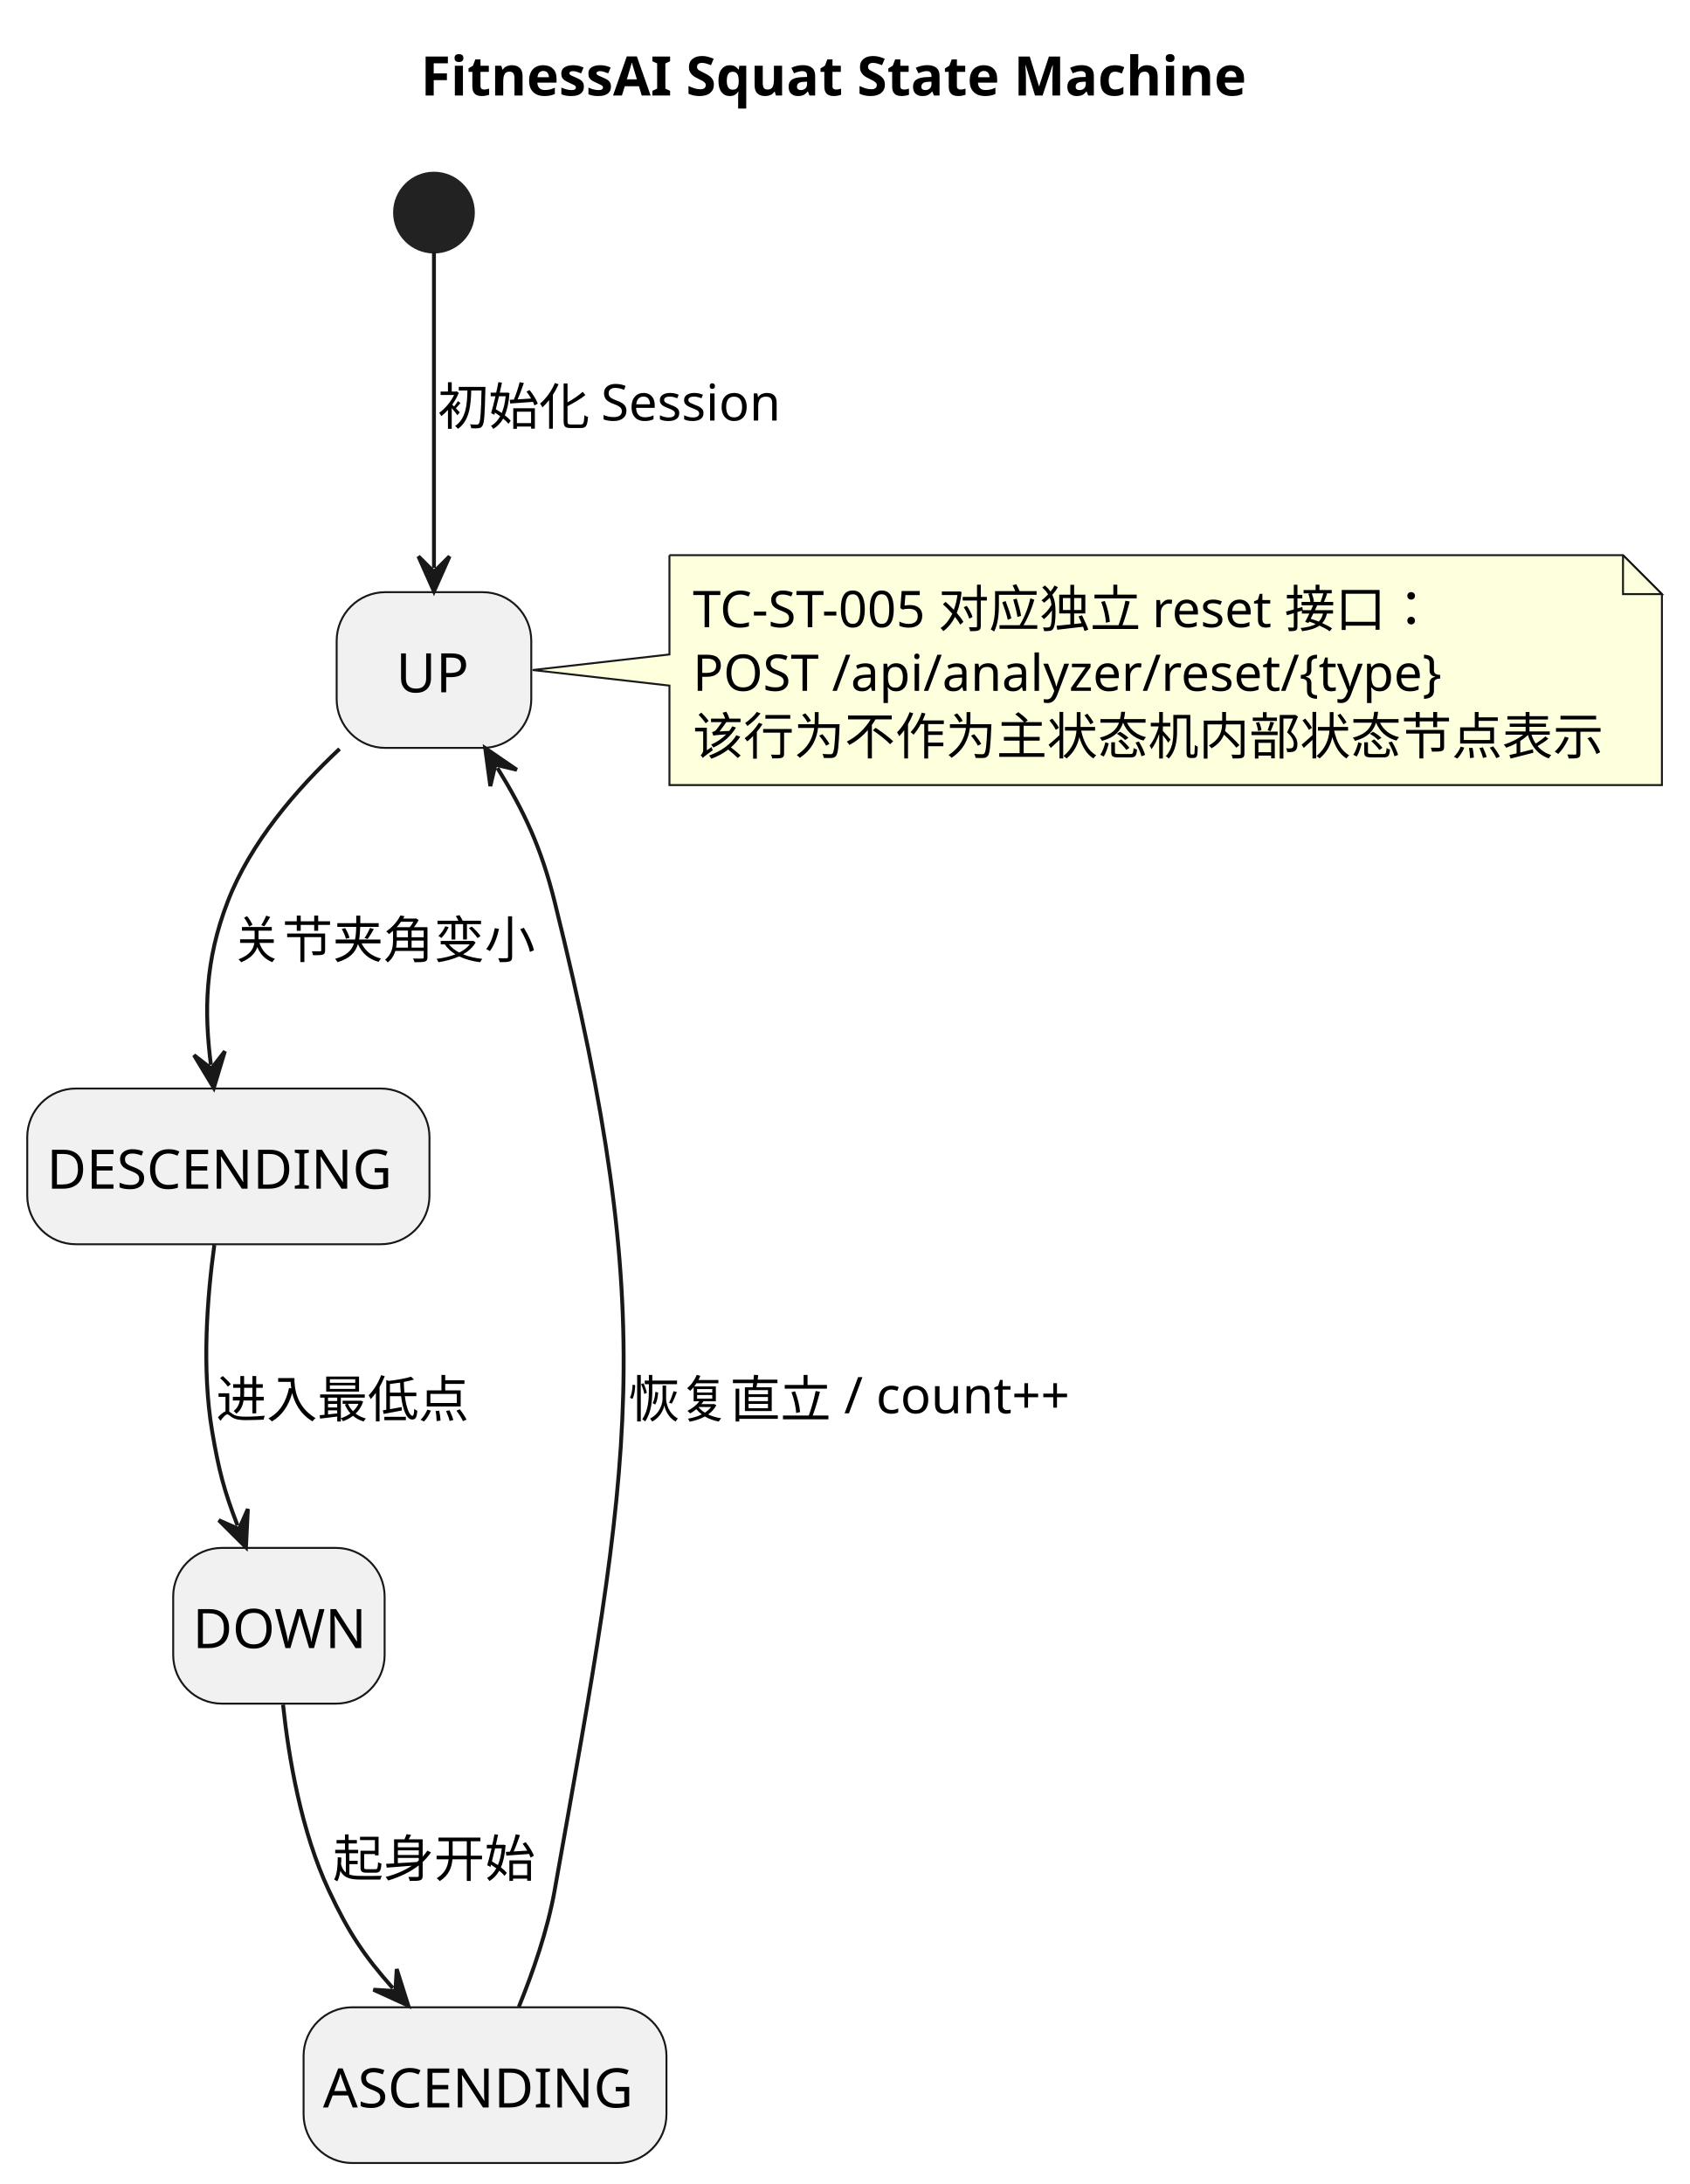
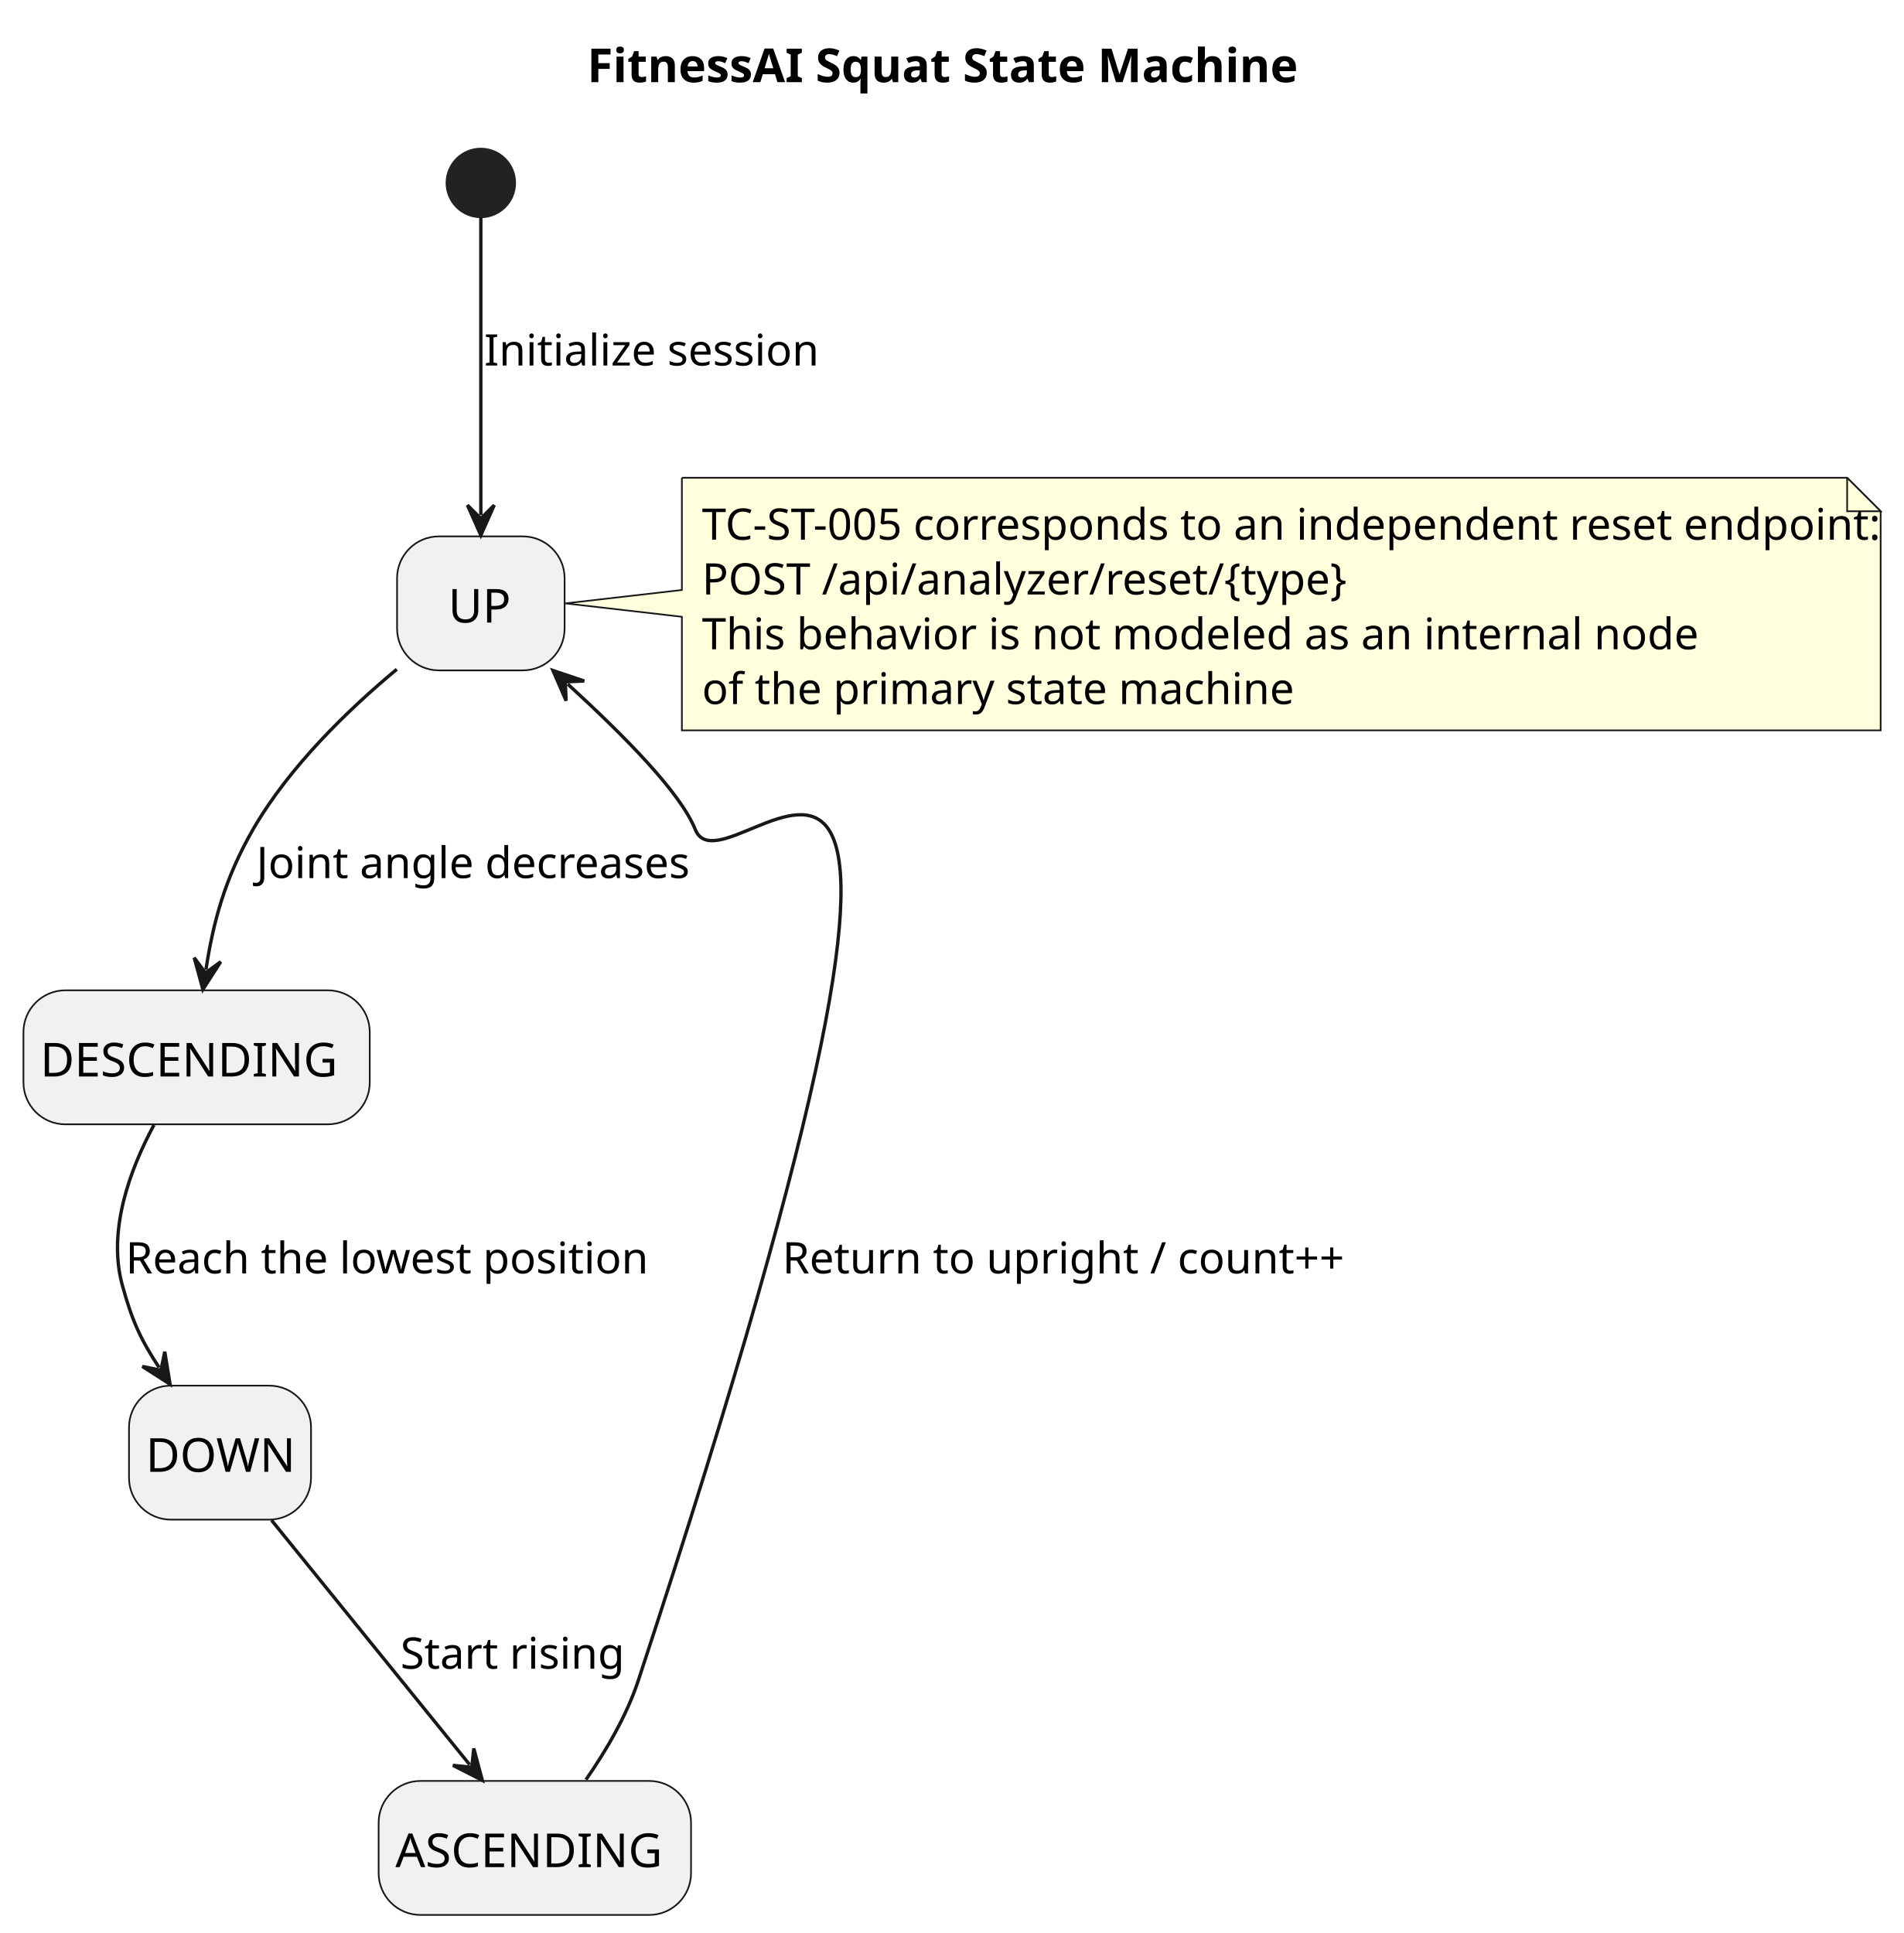
- <svg xmlns="http://www.w3.org/2000/svg" contentStyleType="text/css" data-diagram-type="STATE" height="561px" preserveAspectRatio="none" style="width:434px;height:561px;" version="1.1" viewBox="0 0 434 561" width="434px" zoomAndPan="magnify">
+ <svg xmlns="http://www.w3.org/2000/svg" contentStyleType="text/css" data-diagram-type="STATE" height="577px" preserveAspectRatio="none" style="width:568px;height:577px;" version="1.1" viewBox="0 0 568 577" width="568px" zoomAndPan="magnify">
  <defs />
  <g>
    <g class="title" data-source-line="1">
-       <text fill="#000000" font-family="sans-serif" font-size="14" font-weight="bold" lengthAdjust="spacing" textLength="203.82" x="108.09" y="24.533">FitnessAI Squat State Machine</text>
+       <text fill="#000000" font-family="sans-serif" font-size="14" font-weight="bold" lengthAdjust="spacing" textLength="203.82" x="175.221" y="24.533">FitnessAI Squat State Machine</text>
    </g>
-     <ellipse cx="111.5" cy="54.609" fill="#222222" rx="10" ry="10" style="stroke:#222222;stroke-width:1;" />
-     <rect fill="#F1F1F1" height="40" rx="12.5" ry="12.5" style="stroke:#181818;stroke-width:0.5;" width="50" x="86.5" y="152.109" />
-     <text fill="#000000" font-family="sans-serif" font-size="14" lengthAdjust="spacing" textLength="19.448" x="101.776" y="177.838">UP</text>
-     <rect fill="#F1F1F1" height="40" rx="12.5" ry="12.5" style="stroke:#181818;stroke-width:0.5;" width="103.345" x="7" y="279.609" />
-     <text fill="#000000" font-family="sans-serif" font-size="14" lengthAdjust="spacing" textLength="93.345" x="12" y="305.338">DESCENDING</text>
-     <rect fill="#F1F1F1" height="40" rx="12.5" ry="12.5" style="stroke:#181818;stroke-width:0.5;" width="54.324" x="44.5" y="397.609" />
-     <text fill="#000000" font-family="sans-serif" font-size="14" lengthAdjust="spacing" textLength="44.324" x="49.5" y="423.338">DOWN</text>
-     <rect fill="#F1F1F1" height="40" rx="12.5" ry="12.5" style="stroke:#181818;stroke-width:0.5;" width="93.234" x="78" y="515.609" />
-     <text fill="#000000" font-family="sans-serif" font-size="14" lengthAdjust="spacing" textLength="83.234" x="83" y="541.338">ASCENDING</text>
+     <ellipse cx="143.5" cy="54.609" fill="#222222" rx="10" ry="10" style="stroke:#222222;stroke-width:1;" />
+     <rect fill="#F1F1F1" height="40" rx="12.5" ry="12.5" style="stroke:#181818;stroke-width:0.5;" width="50" x="118.5" y="160.109" />
+     <text fill="#000000" font-family="sans-serif" font-size="14" lengthAdjust="spacing" textLength="19.448" x="133.776" y="185.838">UP</text>
+     <rect fill="#F1F1F1" height="40" rx="12.5" ry="12.5" style="stroke:#181818;stroke-width:0.5;" width="103.345" x="7" y="295.609" />
+     <text fill="#000000" font-family="sans-serif" font-size="14" lengthAdjust="spacing" textLength="93.345" x="12" y="321.338">DESCENDING</text>
+     <rect fill="#F1F1F1" height="40" rx="12.5" ry="12.5" style="stroke:#181818;stroke-width:0.5;" width="54.324" x="38.5" y="413.609" />
+     <text fill="#000000" font-family="sans-serif" font-size="14" lengthAdjust="spacing" textLength="44.324" x="43.5" y="439.338">DOWN</text>
+     <rect fill="#F1F1F1" height="40" rx="12.5" ry="12.5" style="stroke:#181818;stroke-width:0.5;" width="93.234" x="113" y="531.609" />
+     <text fill="#000000" font-family="sans-serif" font-size="14" lengthAdjust="spacing" textLength="83.234" x="118" y="557.338">ASCENDING</text>
    <g class="entity" data-entity="GMN2" data-source-line="14" data-uid="ent0003" id="entity_GMN2">
-       <path d="M172,142.609 L172,168.109 L136.84,172.109 L172,176.109 L172,201.664 A0,0 0 0 0 172,201.664 L427,201.664 A0,0 0 0 0 427,201.664 L427,152.609 L417,142.609 L172,142.609 A0,0 0 0 0 172,142.609" fill="#FEFFDD" style="stroke:#181818;stroke-width:0.5;" />
-       <path d="M417,142.609 L417,152.609 L427,152.609 L417,142.609" fill="#FEFFDD" style="stroke:#181818;stroke-width:0.5;" />
-       <text fill="#000000" font-family="sans-serif" font-size="13" lengthAdjust="spacing" textLength="195.025" x="178" y="161.105">TC-ST-005 对应独立 reset 接口：</text>
-       <text fill="#000000" font-family="sans-serif" font-size="13" lengthAdjust="spacing" textLength="182.095" x="178" y="177.456">POST /api/analyzer/reset/{type}</text>
-       <text fill="#000000" font-family="sans-serif" font-size="13" lengthAdjust="spacing" textLength="234" x="178" y="193.808">该行为不作为主状态机内部状态节点表示</text>
+       <path d="M203.5,142.609 L203.5,176.109 L168.71,180.109 L203.5,184.109 L203.5,218.016 A0,0 0 0 0 203.5,218.016 L561.262,218.016 A0,0 0 0 0 561.262,218.016 L561.262,152.609 L551.262,142.609 L203.5,142.609 A0,0 0 0 0 203.5,142.609" fill="#FEFFDD" style="stroke:#181818;stroke-width:0.5;" />
+       <path d="M551.262,142.609 L551.262,152.609 L561.262,152.609 L551.262,142.609" fill="#FEFFDD" style="stroke:#181818;stroke-width:0.5;" />
+       <text fill="#000000" font-family="sans-serif" font-size="13" lengthAdjust="spacing" textLength="336.762" x="209.5" y="161.105">TC-ST-005 corresponds to an independent reset endpoint:</text>
+       <text fill="#000000" font-family="sans-serif" font-size="13" lengthAdjust="spacing" textLength="182.095" x="209.5" y="177.456">POST /api/analyzer/reset/{type}</text>
+       <text fill="#000000" font-family="sans-serif" font-size="13" lengthAdjust="spacing" textLength="280.395" x="209.5" y="193.808">This behavior is not modeled as an internal node</text>
+       <text fill="#000000" font-family="sans-serif" font-size="13" lengthAdjust="spacing" textLength="164.017" x="209.5" y="210.159">of the primary state machine</text>
    </g>
    <g class="link" data-entity-1=".start." data-entity-2="UP" data-source-line="7" data-uid="lnk4" id="link_.start._UP">
-       <path d="M111.5,64.669 C111.5,83.389 111.5,120.679 111.5,145.909" fill="none" id="*start*-to-UP" style="stroke:#181818;stroke-width:1;" />
-       <polygon fill="#181818" points="111.5,151.909,115.5,142.909,111.5,146.909,107.5,142.909,111.5,151.909" style="stroke:#181818;stroke-width:1;" />
-       <text fill="#000000" font-family="sans-serif" font-size="13" lengthAdjust="spacing" textLength="88.861" x="112.5" y="109.105">初始化 Session</text>
+       <path d="M143.5,64.889 C143.5,84.979 143.5,126.819 143.5,153.779" fill="none" id="*start*-to-UP" style="stroke:#181818;stroke-width:1;" />
+       <polygon fill="#181818" points="143.5,159.779,147.5,150.779,143.5,154.779,139.5,150.779,143.5,159.779" style="stroke:#181818;stroke-width:1;" />
+       <text fill="#000000" font-family="sans-serif" font-size="13" lengthAdjust="spacing" textLength="94.656" x="144.5" y="109.105">Initialize session</text>
    </g>
    <g class="link" data-entity-1="UP" data-entity-2="DESCENDING" data-source-line="8" data-uid="lnk6" id="link_UP_DESCENDING">
-       <path d="M87.25,192.369 C76.23,202.679 64.37,216.389 58.5,231.609 C52.6,246.909 52.453,259.726 54.183,273.506" fill="none" id="UP-to-DESCENDING" style="stroke:#181818;stroke-width:1;" />
-       <polygon fill="#181818" points="54.93,279.459,57.778,270.031,54.307,274.498,49.84,271.028,54.93,279.459" style="stroke:#181818;stroke-width:1;" />
-       <text fill="#000000" font-family="sans-serif" font-size="13" lengthAdjust="spacing" textLength="78" x="59.5" y="246.105">关节夹角变小</text>
+       <path d="M118.42,199.779 C103.85,211.889 86.3,228.869 75.5,247.609 C67,262.379 63.611,275.449 61.461,289.439" fill="none" id="UP-to-DESCENDING" style="stroke:#181818;stroke-width:1;" />
+       <polygon fill="#181818" points="60.55,295.369,65.871,287.081,61.309,290.427,57.964,285.866,60.55,295.369" style="stroke:#181818;stroke-width:1;" />
+       <text fill="#000000" font-family="sans-serif" font-size="13" lengthAdjust="spacing" textLength="126.471" x="76.5" y="262.104">Joint angle decreases</text>
    </g>
    <g class="link" data-entity-1="DESCENDING" data-entity-2="DOWN" data-source-line="9" data-uid="lnk8" id="link_DESCENDING_DOWN">
-       <path d="M55.07,319.789 C53.22,333.259 51.81,351.639 54.5,367.609 C56.21,377.729 57.6,382.962 61.03,391.852" fill="none" id="DESCENDING-to-DOWN" style="stroke:#181818;stroke-width:1;" />
-       <polygon fill="#181818" points="63.19,397.449,63.682,387.613,61.39,392.784,56.218,390.493,63.19,397.449" style="stroke:#181818;stroke-width:1;" />
-       <text fill="#000000" font-family="sans-serif" font-size="13" lengthAdjust="spacing" textLength="65" x="55.5" y="364.104">进入最低点</text>
+       <path d="M45.94,335.809 C38.78,349.119 32.04,367.309 36.5,383.609 C39.37,394.099 41.841,399.601 47.471,408.191" fill="none" id="DESCENDING-to-DOWN" style="stroke:#181818;stroke-width:1;" />
+       <polygon fill="#181818" points="50.76,413.209,49.172,403.489,48.019,409.027,42.481,407.875,50.76,413.209" style="stroke:#181818;stroke-width:1;" />
+       <text fill="#000000" font-family="sans-serif" font-size="13" lengthAdjust="spacing" textLength="148.142" x="37.5" y="380.104">Reach the lowest position</text>
    </g>
    <g class="link" data-entity-1="DOWN" data-entity-2="ASCENDING" data-source-line="10" data-uid="lnk10" id="link_DOWN_ASCENDING">
-       <path d="M72.72,437.869 C74.19,451.689 77.41,470.479 84.5,485.609 C89.53,496.349 93.464,502.256 100.924,510.686" fill="none" id="DOWN-to-ASCENDING" style="stroke:#181818;stroke-width:1;" />
-       <polygon fill="#181818" points="104.9,515.179,101.931,505.789,101.587,511.435,95.94,511.09,104.9,515.179" style="stroke:#181818;stroke-width:1;" />
-       <text fill="#000000" font-family="sans-serif" font-size="13" lengthAdjust="spacing" textLength="52" x="85.5" y="482.104">起身开始</text>
+       <path d="M81.02,453.769 C98.44,475.259 122.754,505.257 140.174,526.767" fill="none" id="DOWN-to-ASCENDING" style="stroke:#181818;stroke-width:1;" />
+       <polygon fill="#181818" points="143.95,531.429,141.394,521.918,140.803,527.544,135.177,526.953,143.95,531.429" style="stroke:#181818;stroke-width:1;" />
+       <text fill="#000000" font-family="sans-serif" font-size="13" lengthAdjust="spacing" textLength="62.131" x="119.5" y="498.104">Start rising</text>
    </g>
    <g class="link" data-entity-1="ASCENDING" data-entity-2="UP" data-source-line="11" data-uid="lnk11" id="link_ASCENDING_UP">
-       <path d="M133.3,515.499 C136.92,506.609 140.69,495.779 142.5,485.609 C162.27,374.469 169.73,341.159 142.5,231.609 C139.01,217.559 134.59,208.266 127.81,197.276" fill="none" id="ASCENDING-to-UP" style="stroke:#181818;stroke-width:1;" />
-       <polygon fill="#181818" points="124.66,192.169,125.981,201.929,127.285,196.425,132.79,197.729,124.66,192.169" style="stroke:#181818;stroke-width:1;" />
-       <text fill="#000000" font-family="sans-serif" font-size="13" lengthAdjust="spacing" textLength="109.821" x="161.5" y="364.104">恢复直立 / count++</text>
+       <path d="M174.87,531.239 C180.83,522.649 187.04,512.129 190.5,501.609 C309.86,138.999 217.46,272.329 207.5,247.609 C203.01,236.459 186.23,219.607 169.44,204.196" fill="none" id="ASCENDING-to-UP" style="stroke:#181818;stroke-width:1;" />
+       <polygon fill="#181818" points="165.02,200.139,168.946,209.172,168.704,203.52,174.355,203.278,165.02,200.139" style="stroke:#181818;stroke-width:1;" />
+       <text fill="#000000" font-family="sans-serif" font-size="13" lengthAdjust="spacing" textLength="154.654" x="233.5" y="380.104">Return to upright / count++</text>
    </g>
  </g>
</svg>
